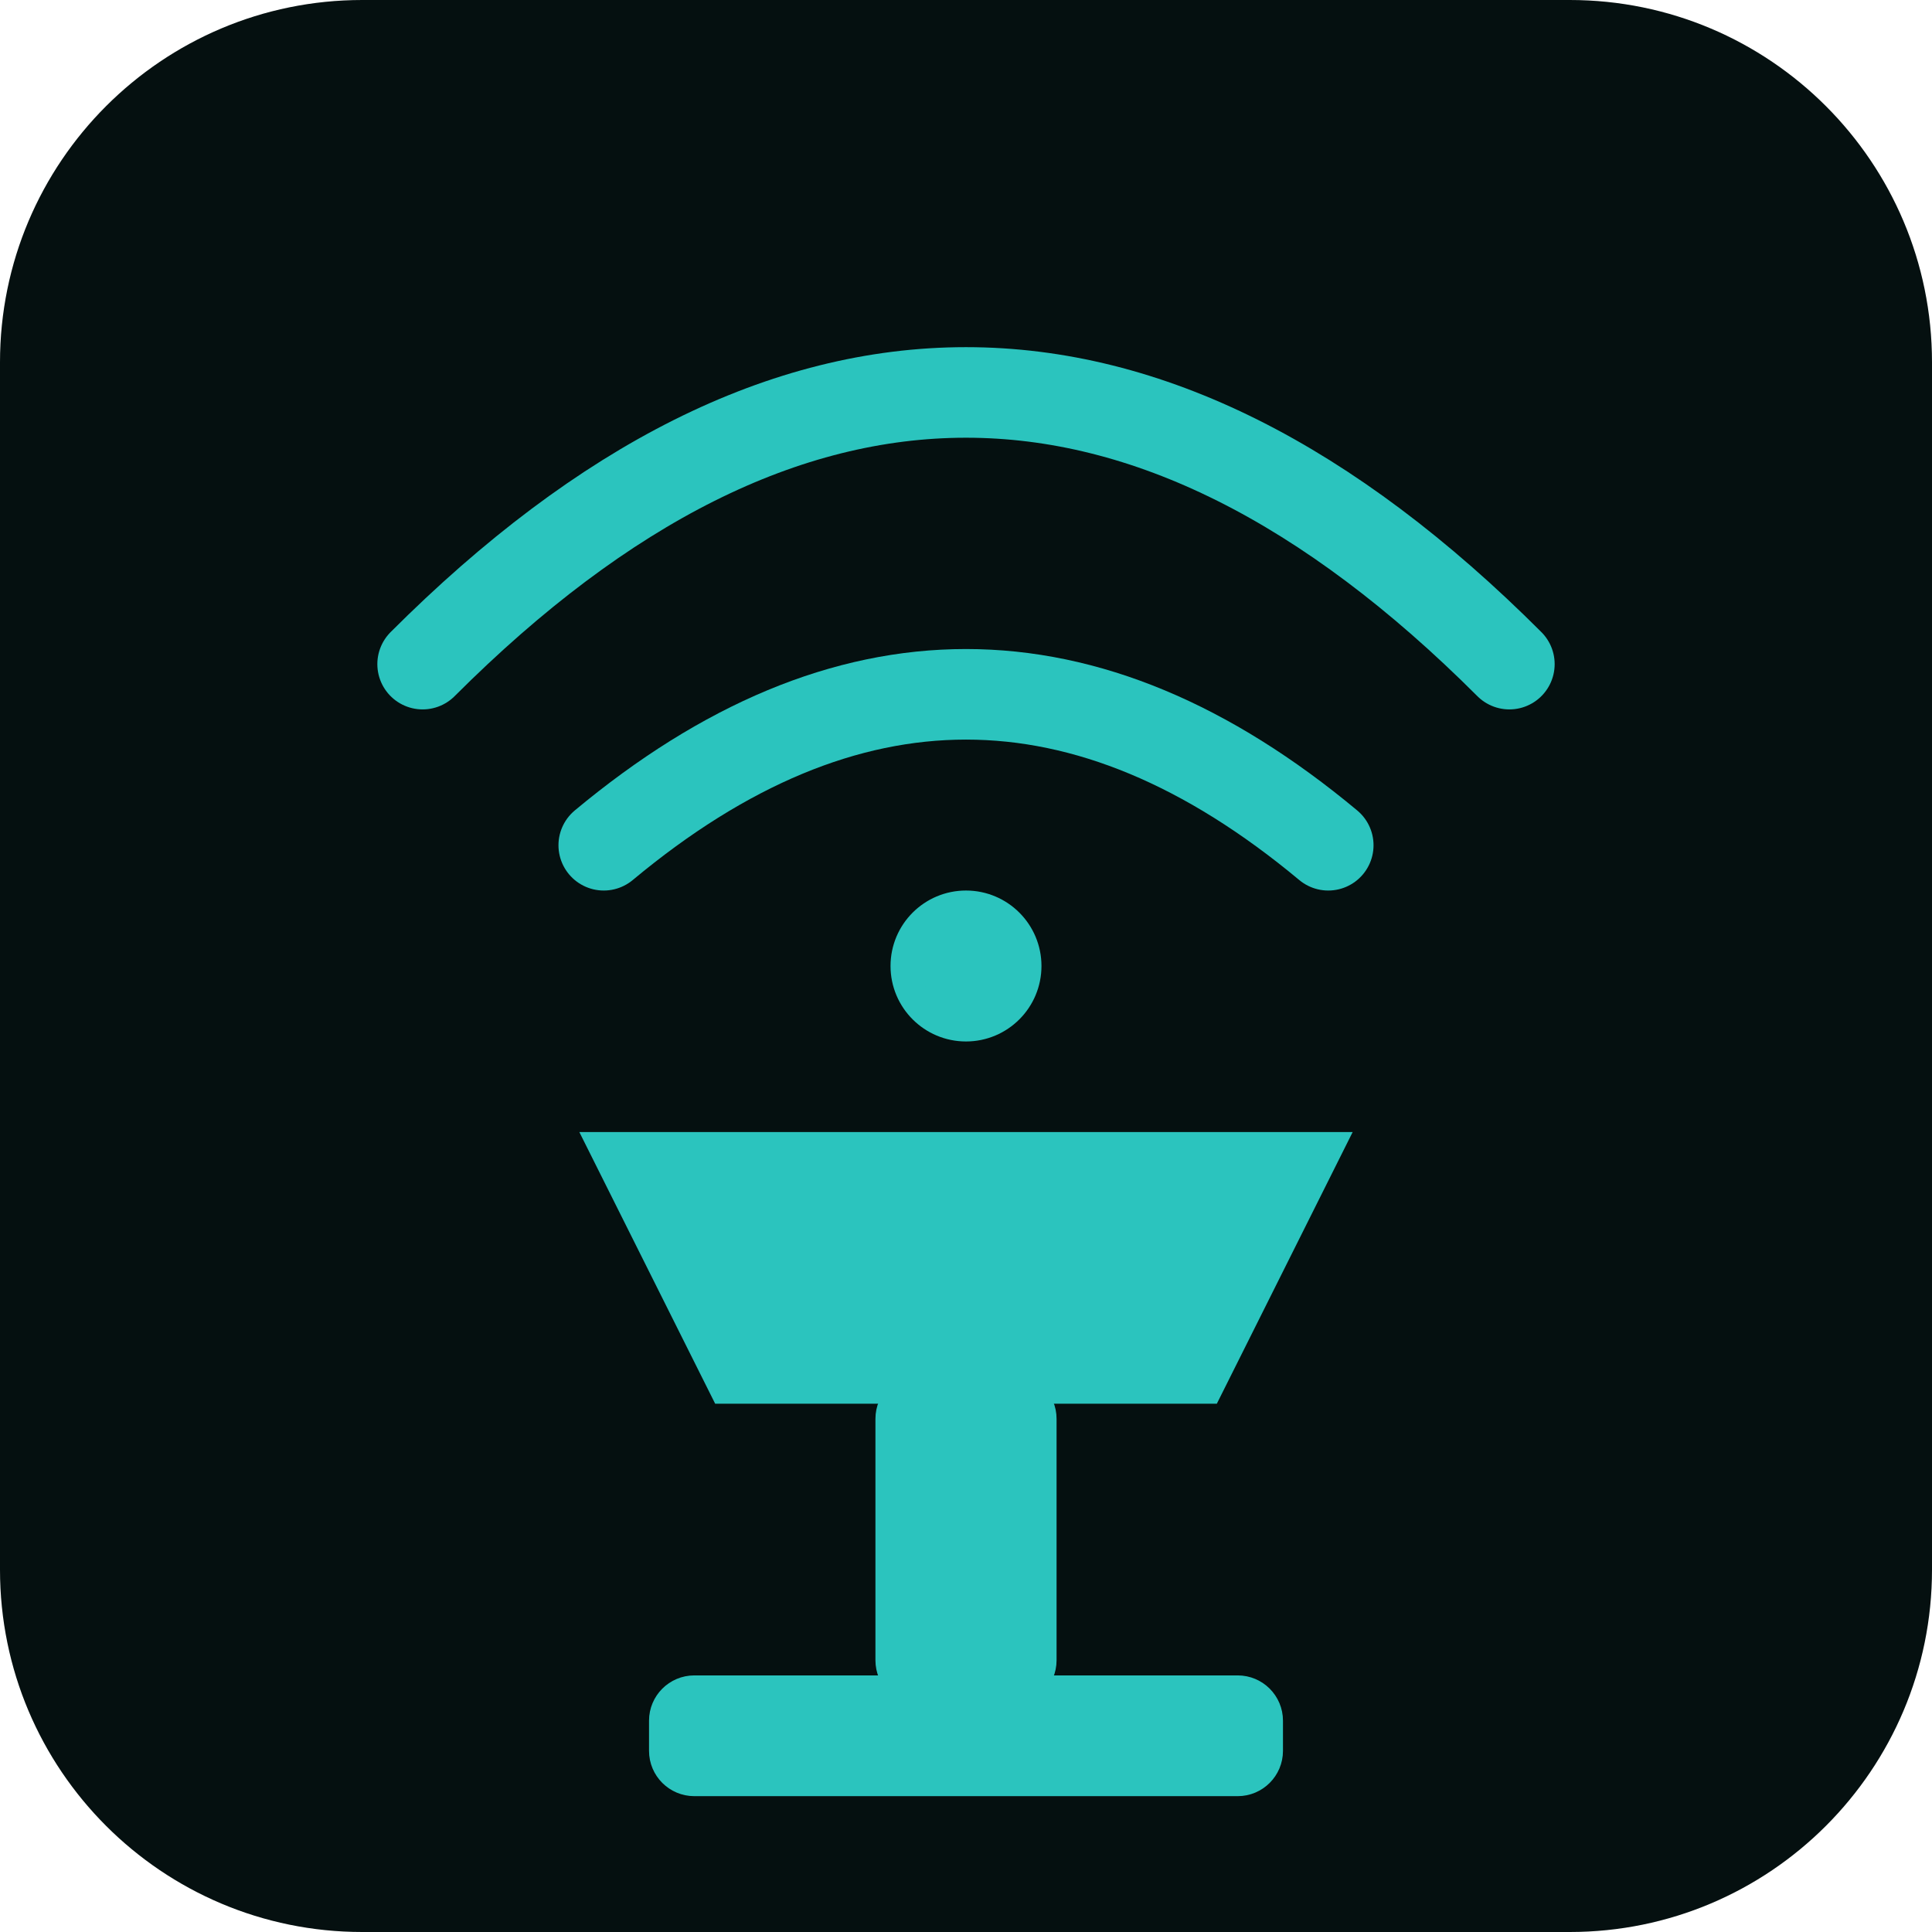
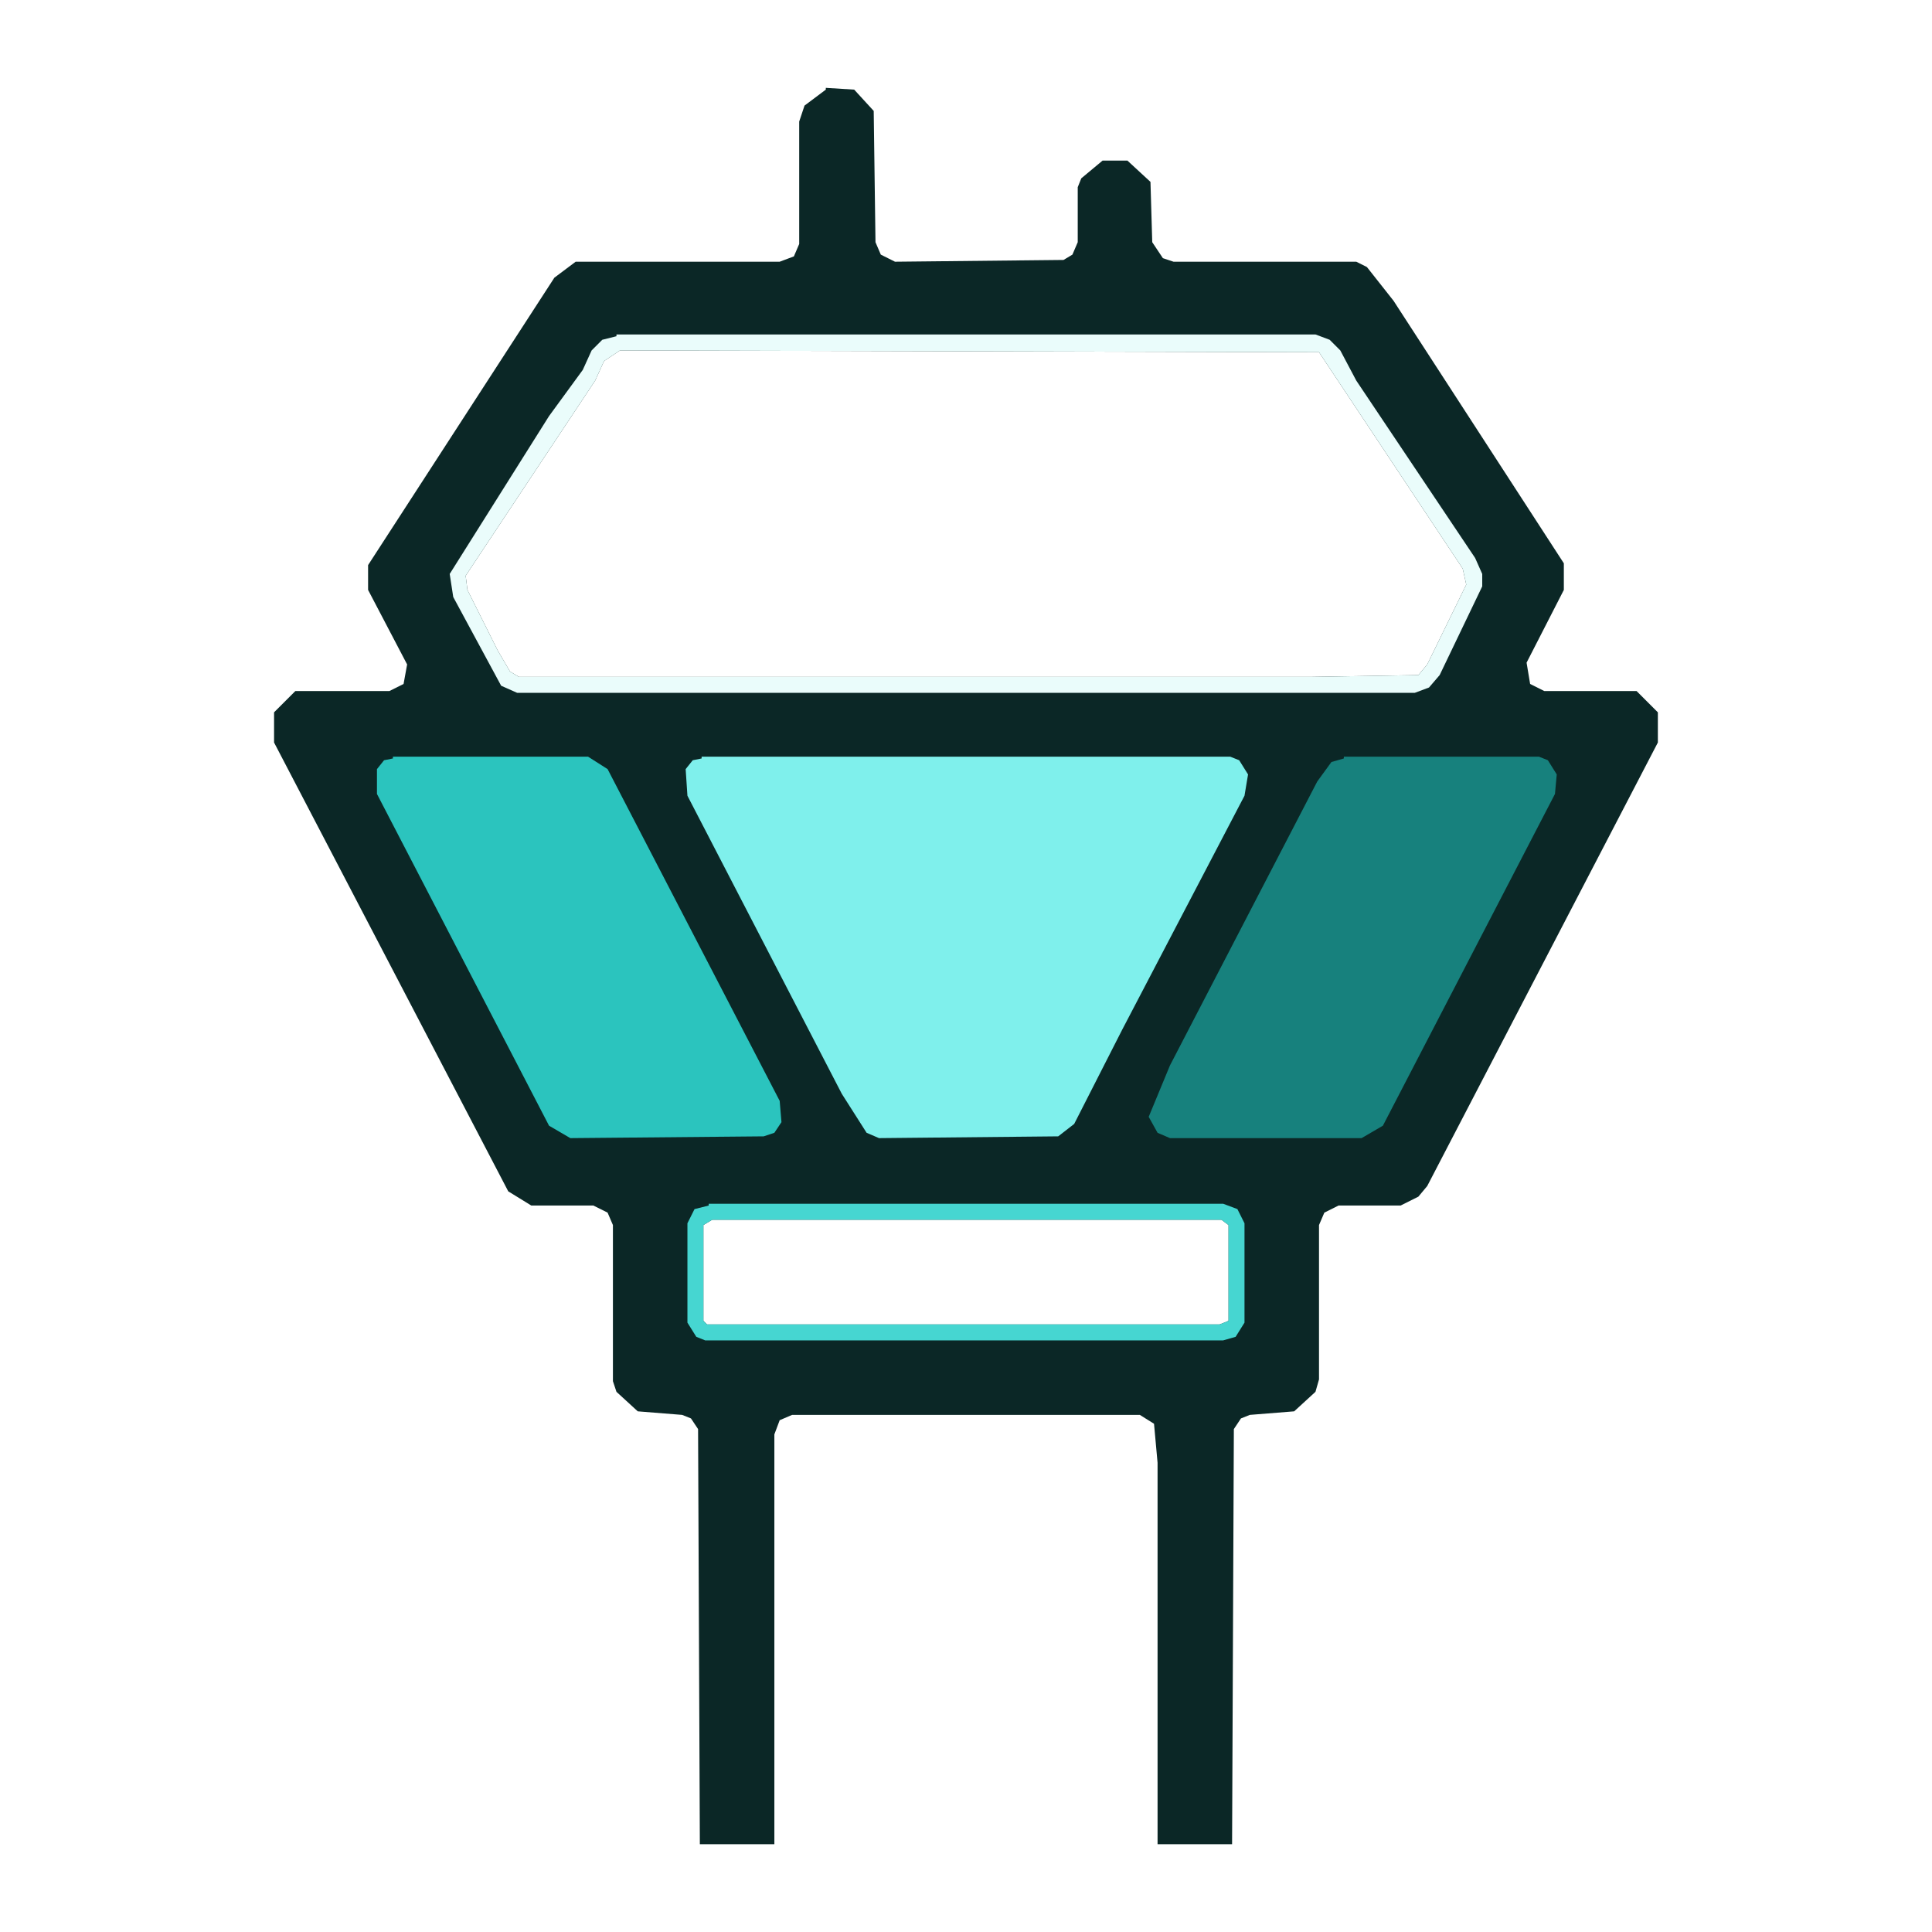
- <svg xmlns="http://www.w3.org/2000/svg" viewBox="0 0 64 64">
-   <rect width="64" height="64" rx="12" fill="#051010" />
-   <g stroke="#2bc4be" fill="#2bc4be">
-     <path d="M14 22 Q32 4 50 22" stroke-width="3" stroke-linecap="round" fill="none" />
-     <path d="M20 28 Q32 18 44 28" stroke-width="3" stroke-linecap="round" fill="none" />
-     <circle cx="32" cy="32" r="2" />
-     <path d="M20 38 L44 38 L40 46 L24 46 Z" />
-     <rect x="29.5" y="46" width="5" height="10" rx="1" />
-     <rect x="22" y="56" width="20" height="3" rx="1" />
-   </g>
+ <svg xmlns="http://www.w3.org/2000/svg" viewBox="63.88 140.12 272.25 272.25" width="400" height="400" role="img" aria-label="osctrl control tower mark">
+   <style>
+     .d{display:none}
+     @media (prefers-color-scheme:dark){.d{display:inline}.l{display:none}}
+   </style>
+   <path class="l" d="M188.50 8.25 L215.75 8.75 L232.75 11.25 L244.50 14.00 L258.50 18.50 L270.25 23.50 L290.50 34.75 L303.00 43.75 L316.50 55.75 L306.50 65.50 L298.75 58.00 L287.25 49.25 L274.00 41.00 L263.00 35.50 L250.50 30.50 L240.25 27.25 L221.25 23.25 L210.00 22.25 L189.00 22.00 L177.00 23.25 L158.75 27.00 L144.75 31.50 L126.50 39.75 L114.25 47.00 L104.75 53.75 L97.50 59.75 L93.25 64.25 L91.25 65.25 L82.00 55.50 L96.00 43.25 L114.75 30.50 L127.50 23.75 L147.00 16.00 L165.50 11.25 L175.75 9.50 L188.50 8.50Z M191.00 54.75 L207.25 54.75 L215.50 55.75 L228.25 58.25 L240.75 62.25 L246.25 64.50 L260.75 72.25 L276.75 84.25 L282.25 90.25 L272.50 99.50 L267.25 94.00 L258.75 87.25 L252.25 83.00 L241.75 77.50 L226.25 72.00 L214.50 69.50 L207.00 68.75 L191.50 68.50 L187.25 69.00 L175.25 71.25 L165.00 74.25 L153.25 79.25 L143.50 84.75 L133.25 92.25 L125.50 99.50 L116.00 89.75 L121.50 84.25 L132.50 75.50 L144.25 68.25 L158.50 61.75 L174.25 57.25 L191.00 55.00Z M192.50 101.00 L205.75 101.00 L215.25 102.75 L222.50 105.00 L231.25 109.25 L236.25 112.50 L246.25 121.25 L248.25 124.25 L239.25 133.25 L238.50 133.25 L232.25 126.50 L223.75 120.75 L213.50 116.50 L205.00 115.00 L193.50 114.75 L186.00 116.25 L180.00 118.25 L172.50 122.00 L167.75 125.25 L161.75 130.75 L159.75 133.50 L149.75 123.75 L157.00 116.25 L166.50 109.50 L174.00 105.75 L180.25 103.50 L192.50 101.25Z M180.25 152.50 L184.25 152.75 L187.00 155.75 L187.25 174.25 L188.00 176.00 L190.00 177.00 L213.75 176.75 L215.00 176.00 L215.75 174.25 L215.75 166.50 L216.25 165.25 L219.25 162.75 L222.75 162.75 L226.00 165.75 L226.25 174.25 L227.75 176.50 L229.25 177.00 L255.00 177.00 L256.50 177.75 L260.25 182.50 L284.25 219.50 L284.25 223.25 L279.00 233.50 L279.50 236.50 L281.50 237.50 L294.50 237.50 L297.50 240.50 L297.50 244.75 L265.00 307.25 L263.75 308.75 L261.25 310.00 L252.50 310.00 L250.50 311.00 L249.75 312.75 L249.75 334.50 L249.25 336.25 L246.25 339.00 L240.00 339.50 L238.75 340.00 L237.75 341.50 L237.50 400.00 L227.00 400.00 L227.00 346.25 L226.50 340.75 L224.50 339.50 L175.50 339.50 L173.75 340.25 L173.00 342.25 L173.00 400.00 L162.50 400.00 L162.25 341.50 L161.25 340.00 L160.00 339.50 L153.75 339.00 L150.75 336.25 L150.25 334.75 L150.25 312.75 L149.50 311.00 L147.50 310.00 L138.75 310.00 L135.50 308.00 L102.50 244.75 L102.50 240.50 L105.50 237.50 L118.75 237.50 L120.75 236.50 L121.25 233.75 L115.75 223.25 L115.75 219.75 L142.00 179.25 L145.00 177.00 L173.75 177.00 L175.75 176.25 L176.50 174.50 L176.50 157.25 L177.25 155.00 L180.25 152.75Z M151.25 189.50 L149.00 191.00 L147.75 193.75 L129.50 221.25 L129.75 223.25 L134.00 231.75 L135.75 234.75 L137.00 235.50 L248.75 235.50 L263.75 235.25 L265.00 233.75 L270.50 222.50 L270.00 220.25 L249.75 189.75 L151.50 189.50Z M164.25 312.00 L163.00 312.75 L163.00 326.25 L163.50 326.75 L235.75 326.75 L237.00 326.25 L237.00 312.75 L236.00 312.00 L164.50 312.00Z" fill="#0b2726" fill-rule="evenodd" />
+   <path class="d" d="M188.50 8.25 L215.75 8.75 L232.75 11.25 L244.50 14.00 L258.50 18.50 L270.25 23.50 L290.50 34.75 L303.00 43.75 L316.50 55.75 L306.50 65.50 L298.75 58.00 L287.25 49.25 L274.00 41.00 L263.00 35.50 L250.50 30.50 L240.25 27.25 L221.25 23.25 L210.00 22.25 L189.00 22.00 L177.00 23.25 L158.75 27.00 L144.75 31.50 L126.50 39.75 L114.25 47.00 L104.75 53.75 L97.50 59.75 L93.25 64.25 L91.25 65.25 L82.00 55.50 L96.00 43.25 L114.75 30.50 L127.50 23.75 L147.00 16.00 L165.50 11.25 L175.75 9.50 L188.50 8.50Z M191.00 54.75 L207.25 54.75 L215.50 55.75 L228.25 58.25 L240.75 62.25 L246.25 64.50 L260.75 72.25 L276.75 84.25 L282.25 90.25 L272.50 99.50 L267.25 94.00 L258.75 87.25 L252.25 83.00 L241.75 77.50 L226.25 72.00 L214.50 69.50 L207.00 68.75 L191.50 68.50 L187.25 69.00 L175.25 71.25 L165.00 74.25 L153.25 79.25 L143.50 84.75 L133.25 92.25 L125.50 99.50 L116.00 89.75 L121.50 84.25 L132.50 75.50 L144.25 68.25 L158.50 61.75 L174.25 57.25 L191.00 55.00Z M192.50 101.00 L205.75 101.00 L215.25 102.75 L222.50 105.00 L231.25 109.25 L236.25 112.50 L246.25 121.25 L248.25 124.25 L239.25 133.25 L238.50 133.25 L232.25 126.50 L223.75 120.75 L213.50 116.50 L205.00 115.00 L193.50 114.75 L186.00 116.25 L180.00 118.25 L172.50 122.00 L167.75 125.25 L161.75 130.75 L159.75 133.50 L149.75 123.75 L157.00 116.25 L166.50 109.50 L174.00 105.75 L180.25 103.50 L192.50 101.25Z M180.25 152.50 L184.25 152.75 L187.00 155.75 L187.25 174.25 L188.00 176.00 L190.00 177.00 L213.75 176.75 L215.00 176.00 L215.75 174.25 L215.75 166.50 L216.25 165.25 L219.25 162.75 L222.75 162.75 L226.00 165.75 L226.25 174.25 L227.75 176.50 L229.25 177.00 L255.00 177.00 L256.50 177.75 L260.25 182.50 L284.25 219.50 L284.25 223.25 L279.00 233.50 L279.50 236.50 L281.50 237.50 L294.50 237.50 L297.50 240.50 L297.50 244.75 L265.00 307.25 L263.75 308.75 L261.25 310.00 L252.50 310.00 L250.50 311.00 L249.75 312.75 L249.75 334.50 L249.25 336.25 L246.25 339.00 L240.00 339.50 L238.75 340.00 L237.75 341.50 L237.50 400.00 L227.00 400.00 L227.00 346.25 L226.50 340.75 L224.50 339.50 L175.50 339.50 L173.75 340.25 L173.00 342.25 L173.00 400.00 L162.50 400.00 L162.25 341.50 L161.25 340.00 L160.00 339.50 L153.75 339.00 L150.75 336.25 L150.25 334.75 L150.25 312.75 L149.50 311.00 L147.50 310.00 L138.75 310.00 L135.50 308.00 L102.50 244.75 L102.50 240.50 L105.50 237.50 L118.75 237.50 L120.75 236.50 L121.25 233.75 L115.75 223.25 L115.75 219.75 L142.00 179.25 L145.00 177.00 L173.75 177.00 L175.75 176.25 L176.50 174.50 L176.50 157.25 L177.25 155.00 L180.25 152.75Z M151.25 189.50 L149.00 191.00 L147.75 193.75 L129.50 221.25 L129.75 223.25 L134.00 231.75 L135.75 234.75 L137.00 235.50 L248.75 235.50 L263.75 235.25 L265.00 233.75 L270.50 222.50 L270.00 220.25 L249.75 189.75 L151.50 189.50Z M164.25 312.00 L163.00 312.75 L163.00 326.25 L163.50 326.75 L235.75 326.75 L237.00 326.25 L237.00 312.75 L236.00 312.00 L164.50 312.00Z" fill="#e6eef2" fill-rule="evenodd" />
+   <path d="M150.75 187.25 L249.25 187.25 L251.25 188.00 L252.75 189.50 L255.00 193.75 L271.75 218.75 L272.75 221.00 L272.75 222.75 L266.75 235.25 L265.25 237.00 L263.25 237.75 L249.25 237.75 L136.75 237.75 L134.50 236.75 L127.75 224.25 L127.25 221.00 L141.25 198.75 L146.00 192.25 L147.25 189.50 L148.75 188.00 L150.75 187.50Z M151.25 189.50 L149.00 191.00 L147.75 193.75 L129.50 221.25 L129.75 223.25 L134.00 231.75 L135.75 234.75 L137.00 235.50 L248.75 235.50 L263.75 235.25 L265.00 233.75 L270.50 222.50 L270.00 220.25 L249.75 189.75 L151.50 189.50Z" fill="#eafcfb" fill-rule="evenodd" />
+   <path d="M119.25 246.75 L146.75 246.75 L149.50 248.50 L173.75 295.25 L174.00 298.25 L173.00 299.75 L171.50 300.25 L144.25 300.50 L141.25 298.75 L117.00 252.00 L117.00 248.50 L118.00 247.25 L119.25 247.00Z" fill="#2bc4be" fill-rule="evenodd" />
+   <path d="M162.75 246.75 L237.25 246.75 L238.50 247.25 L239.75 249.25 L239.25 252.25 L222.00 285.25 L215.25 298.50 L213.00 300.25 L187.75 300.50 L186.00 299.75 L182.50 294.25 L160.75 252.25 L160.50 248.50 L161.50 247.25 L162.75 247.00Z" fill="#7ff0ec" fill-rule="evenodd" />
+   <path d="M253.25 246.75 L280.75 246.75 L282.00 247.25 L283.25 249.25 L283.00 252.00 L258.75 298.75 L255.75 300.50 L228.75 300.50 L227.00 299.75 L225.75 297.50 L228.75 290.25 L249.50 250.25 L251.50 247.50 L253.25 247.00Z" fill="#17817d" fill-rule="evenodd" />
+   <path d="M163.75 309.75 L236.25 309.75 L238.25 310.50 L239.25 312.50 L239.25 326.50 L238.00 328.50 L236.25 329.00 L163.25 329.00 L162.00 328.50 L160.75 326.50 L160.75 312.50 L161.75 310.50 L163.75 310.00Z M164.25 312.00 L163.00 312.75 L163.00 326.25 L163.50 326.75 L235.75 326.75 L237.00 326.25 L237.00 312.75 L236.00 312.00 L164.50 312.00Z" fill="#46d6d1" fill-rule="evenodd" />
</svg>
